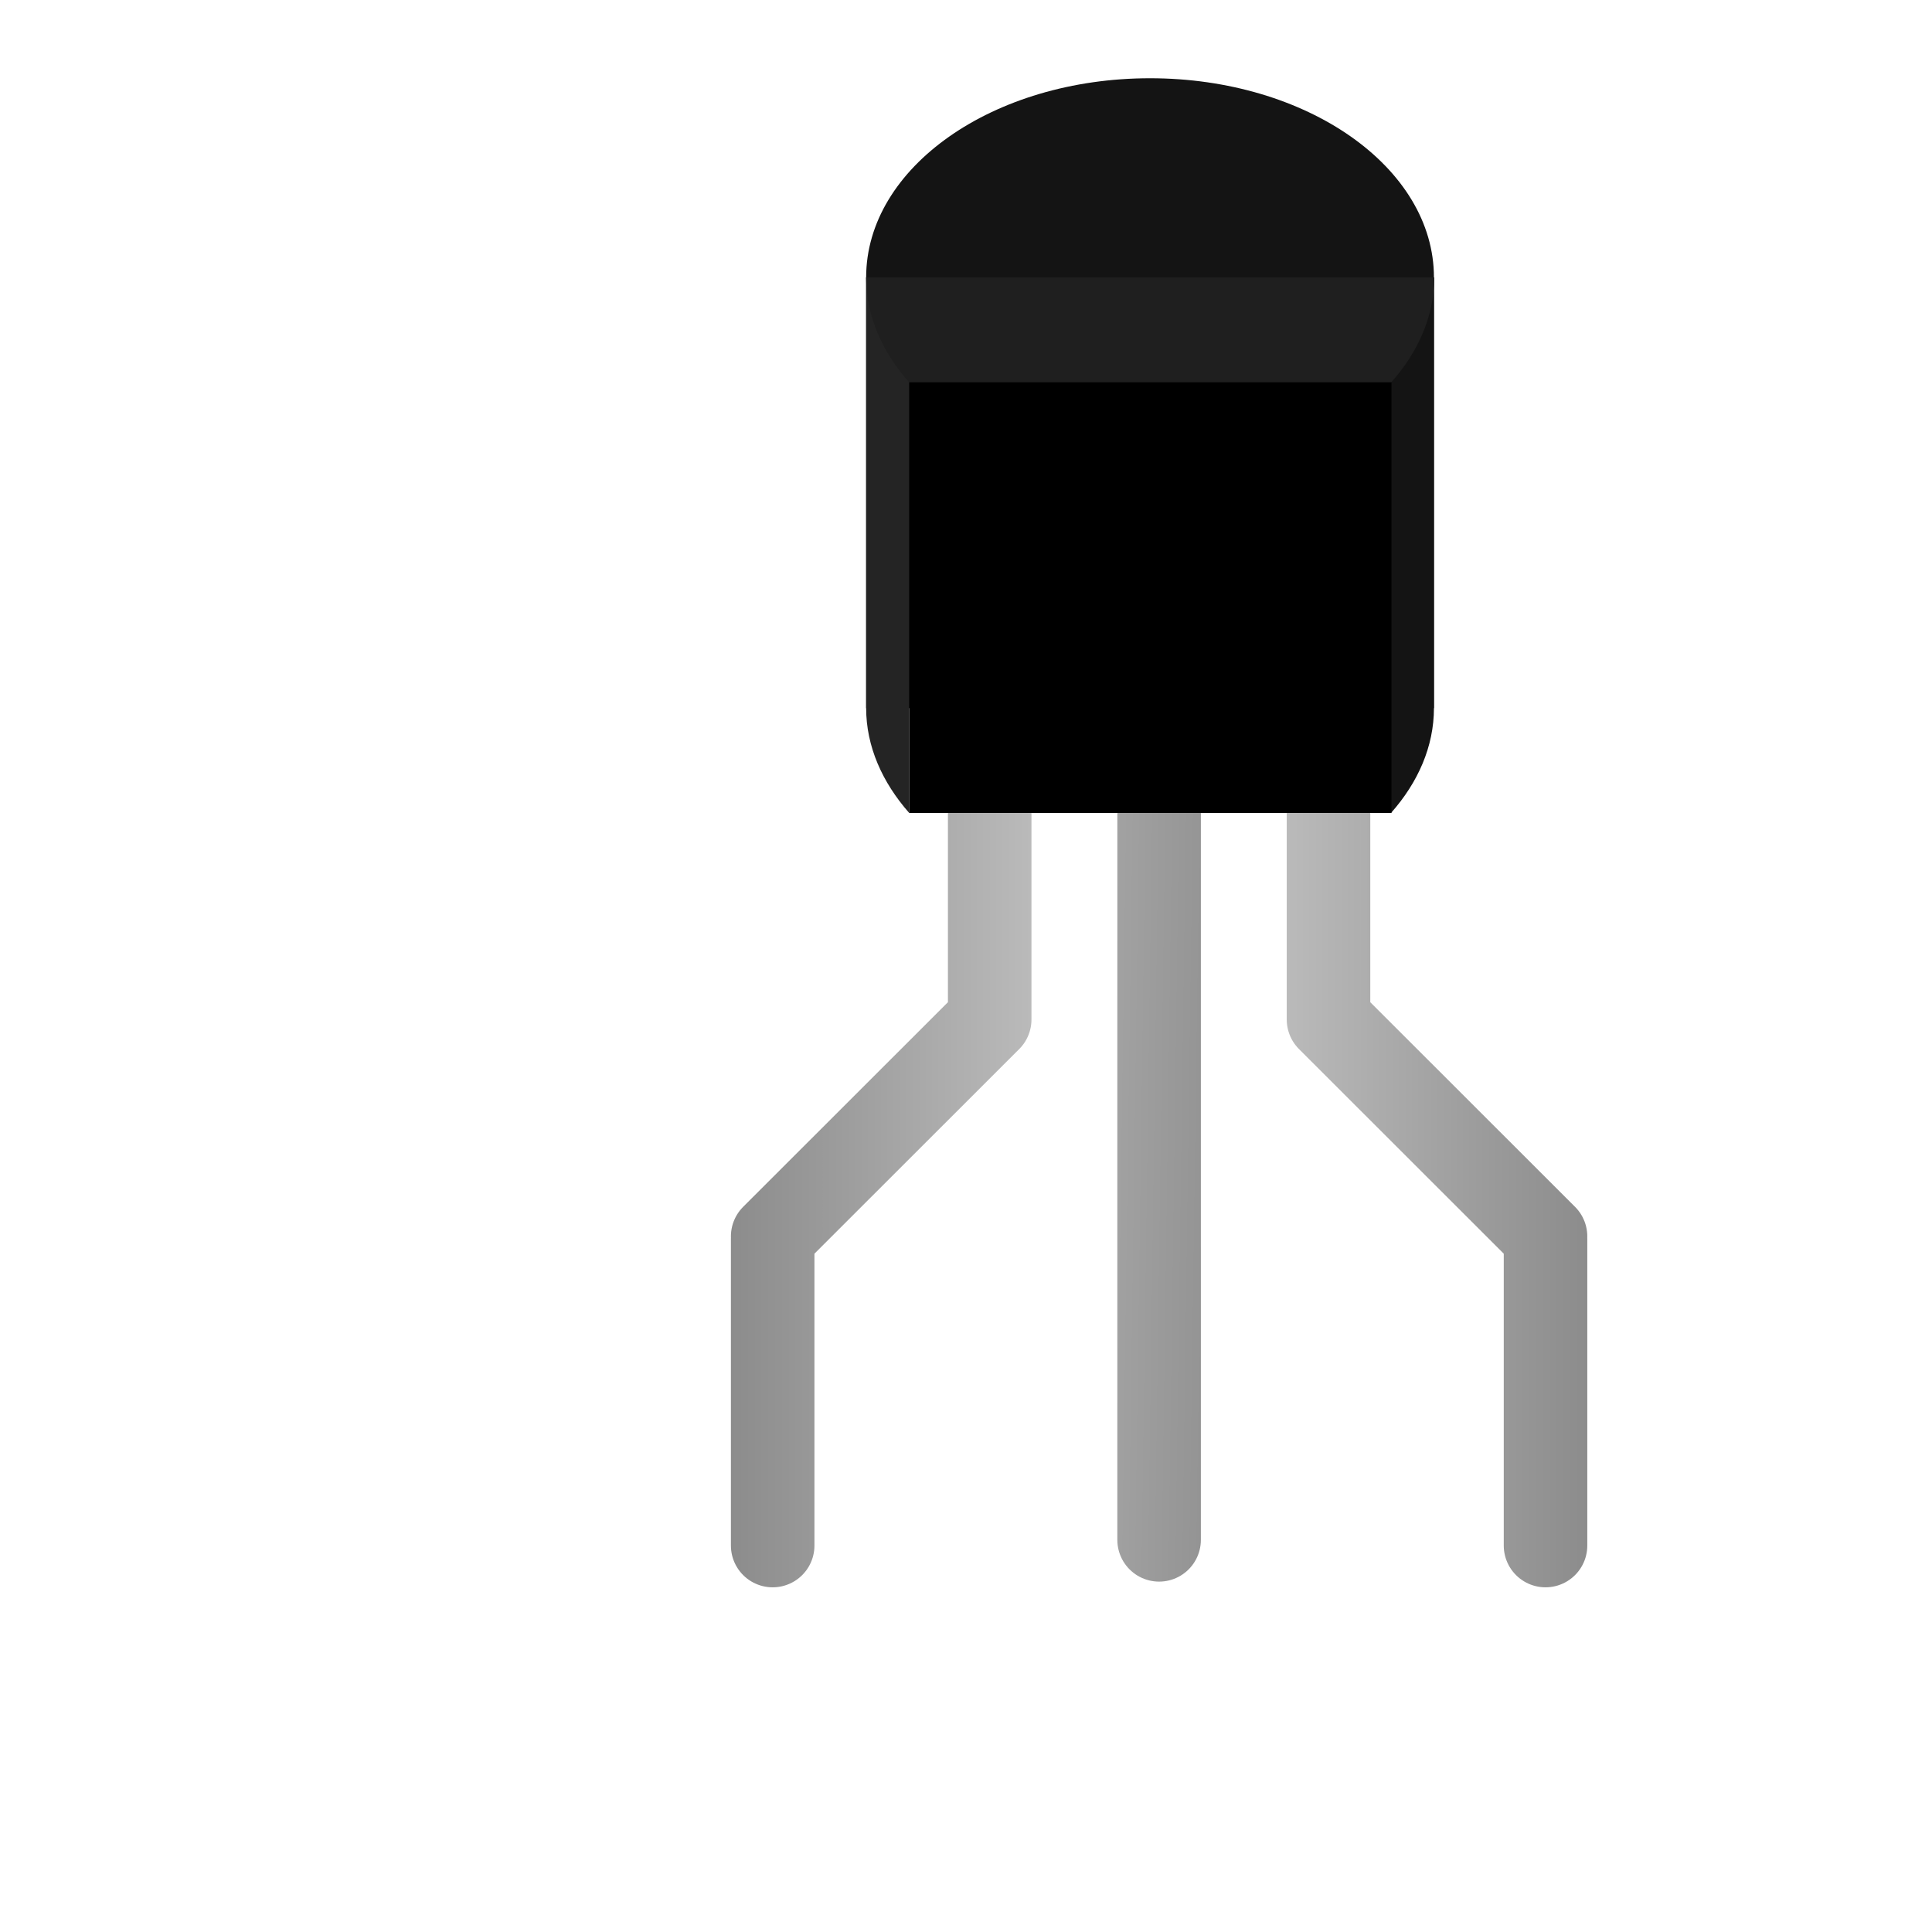
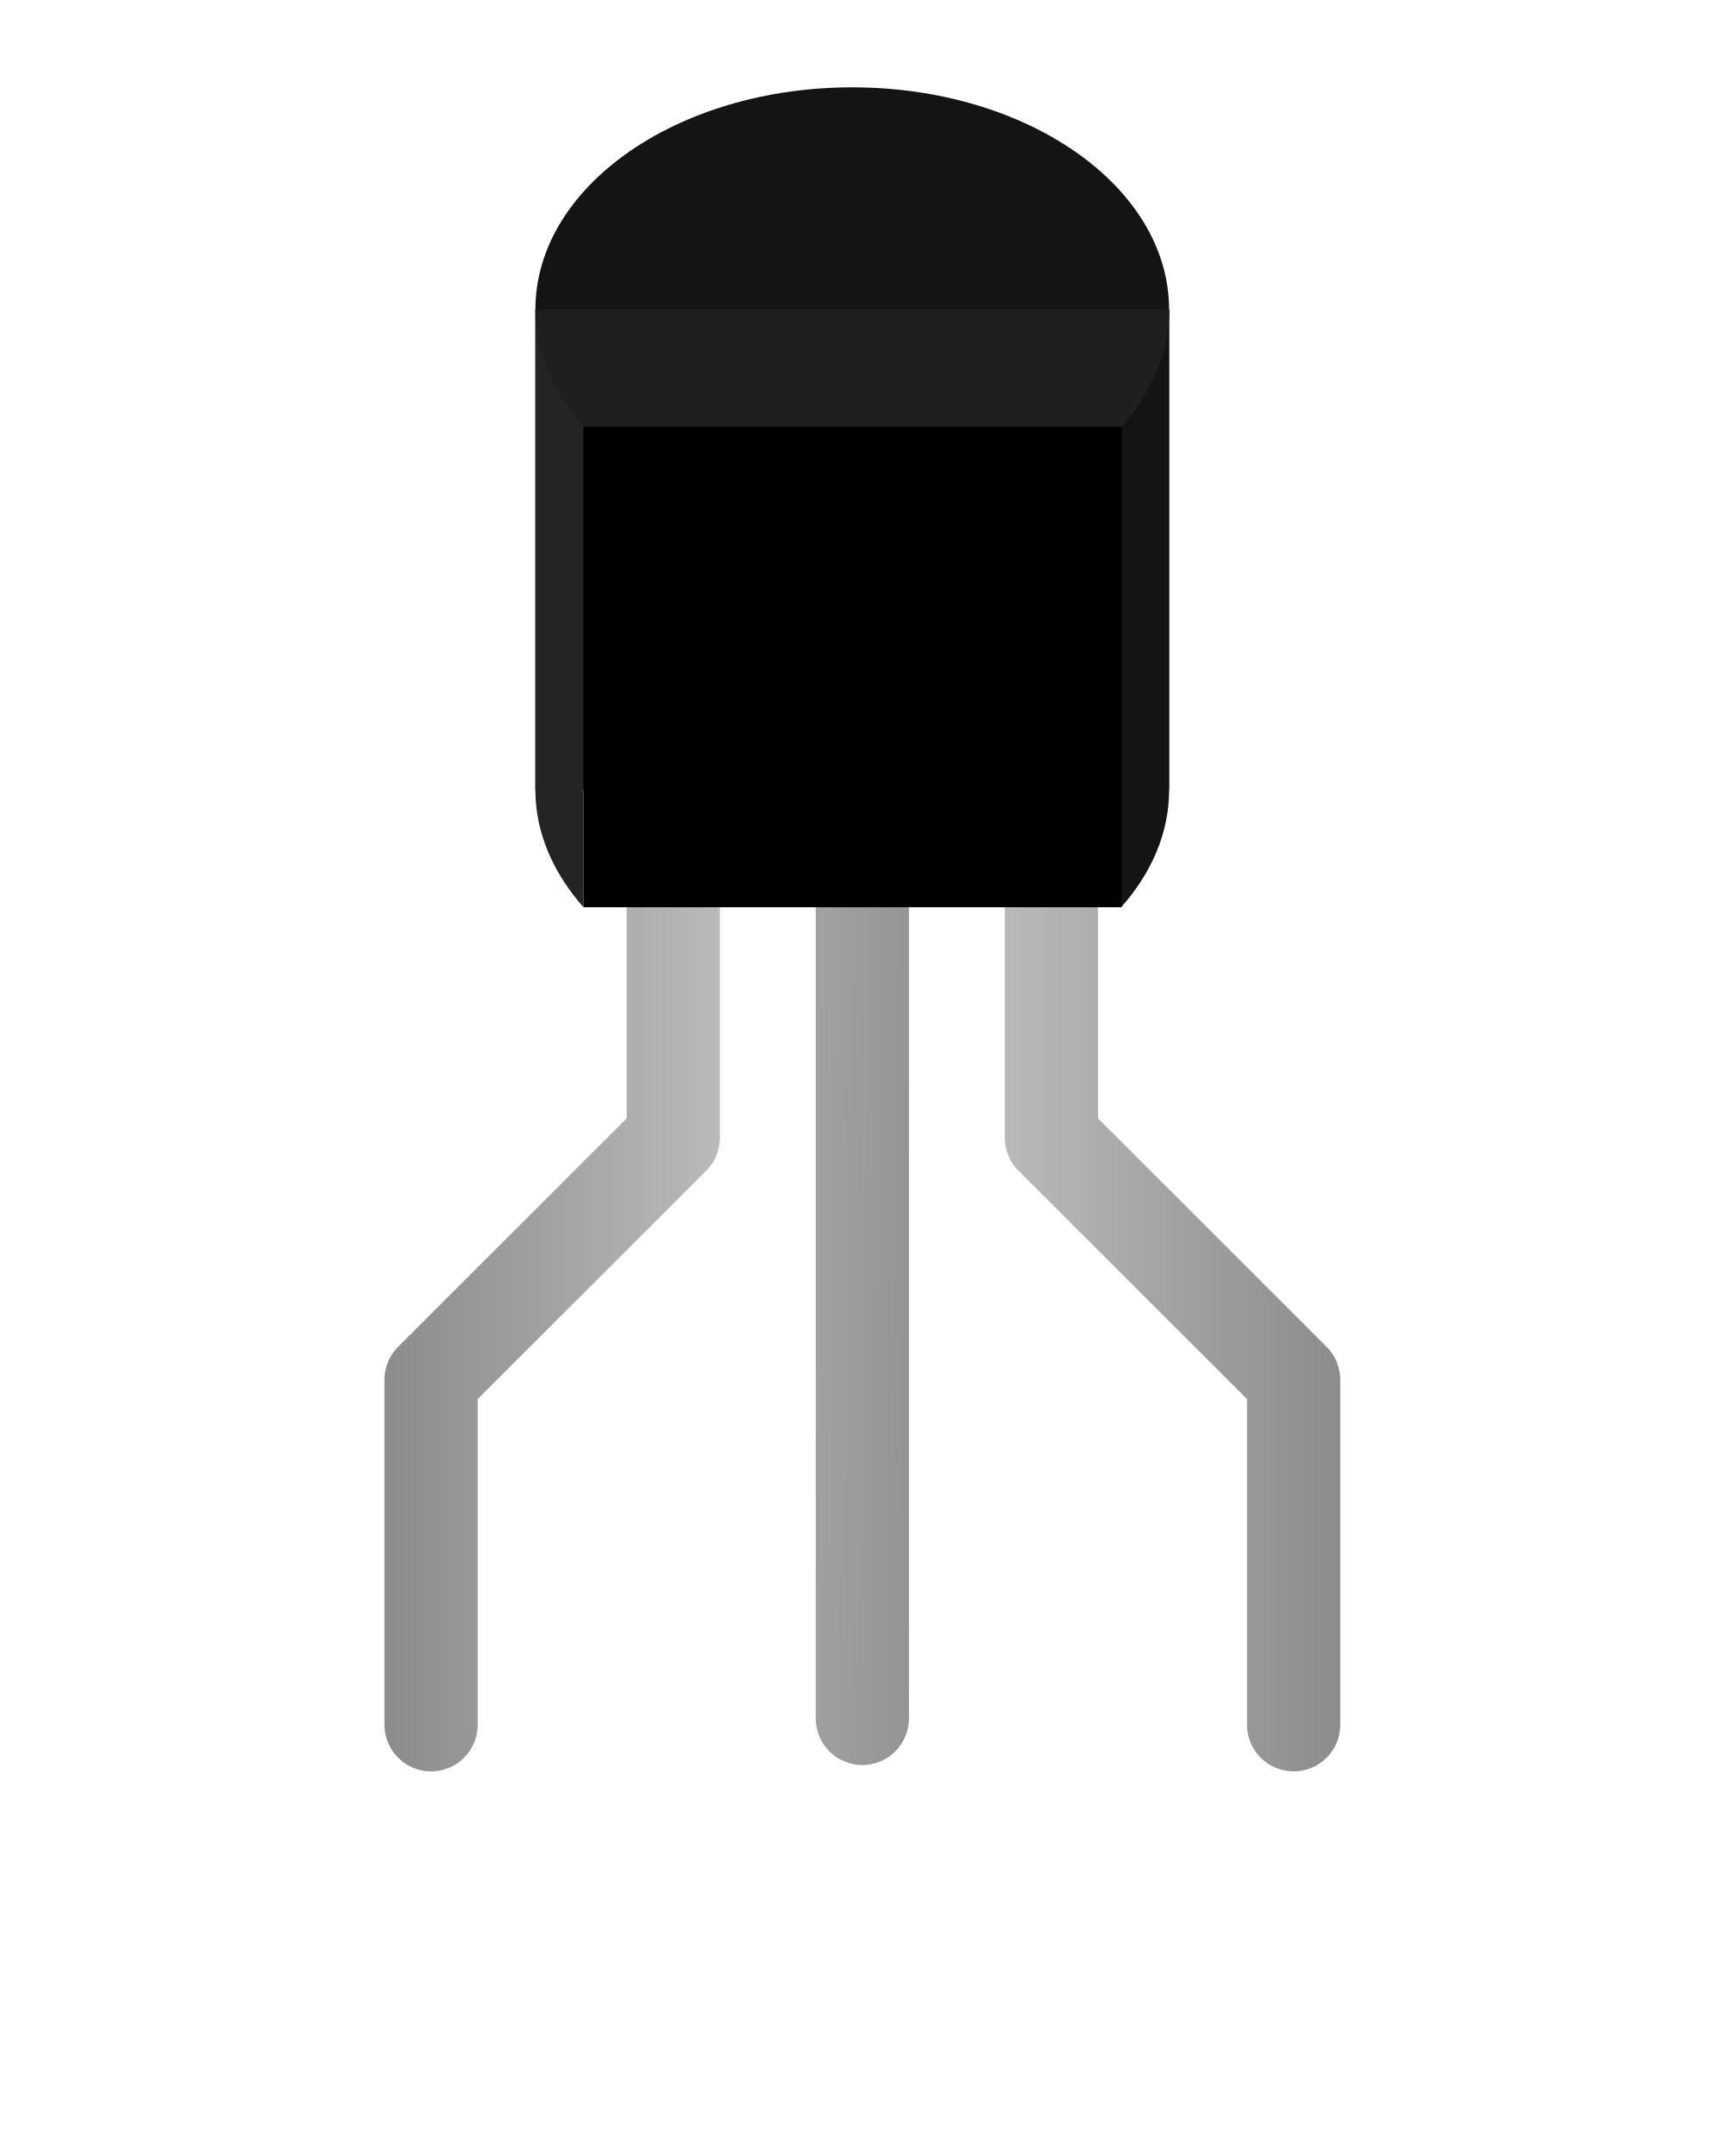
- <svg xmlns="http://www.w3.org/2000/svg" xmlns:xlink="http://www.w3.org/1999/xlink" viewBox="0 0 50 50">
+ <svg xmlns="http://www.w3.org/2000/svg" xmlns:xlink="http://www.w3.org/1999/xlink" viewBox="0 0 40 50">
  <defs>
    <linearGradient xlink:href="#linearGradient40" id="linearGradient257" x1="60.568" y1="26.252" x2="62.626" y2="26.252" gradientUnits="userSpaceOnUse" gradientTransform="translate(-2.645832)" />
    <linearGradient xlink:href="#linearGradient40" id="linearGradient258" gradientUnits="userSpaceOnUse" gradientTransform="matrix(-1,0,0,1,124.3542,3.0782659e-8)" x1="60.568" y1="26.252" x2="62.626" y2="26.252" />
    <linearGradient xlink:href="#linearGradient40" id="linearGradient259" gradientUnits="userSpaceOnUse" gradientTransform="matrix(-2.666205,0,0,2.666205,223.1039,-48.53297)" x1="60.568" y1="26.252" x2="61.35" y2="26.241" />
    <linearGradient id="linearGradient40">
      <stop style="stop-color:#8c8c8c;stop-opacity:1;" offset="0" id="stop39" />
      <stop style="stop-color:#9b9b9b;stop-opacity:1;" offset="0.339" id="stop41" />
      <stop style="stop-color:#bababa;stop-opacity:1;" offset="1" id="stop40" />
    </linearGradient>
  </defs>
-   <g transform="matrix(3.7795,0,0,3.7795,-240,-70)">
-     <path style="color:#000000;display:inline;overflow:visible;visibility:visible;fill:none;stroke:#8c8c8c;stroke-width:0.572;stroke-linecap:round;stroke-linejoin:miter;stroke-miterlimit:4;stroke-dasharray:none;stroke-dashoffset:0;stroke-opacity:0;marker:none;enable-background:accumulate" id="connector1pin-5" d="M 66.657,24.85 V 25.377" />
-     <g id="g261" transform="translate(10.58333)">
+   <g transform="matrix(3.7795,0,0,3.7795,-390,-10)">
+     <g id="g261" transform="translate(47.625,-15.875)">
      <path id="connector3pin-6" style="color:#000000;display:inline;overflow:visible;visibility:visible;fill:none;stroke:url(#linearGradient257);stroke-width:0.572;stroke-linecap:round;stroke-linejoin:miter;stroke-miterlimit:4;stroke-dasharray:none;stroke-dashoffset:0;marker:none;enable-background:accumulate" d="M 59.694,23.4 V 25.502 M 58.208,27.003 V 29.104 M 59.694,25.502 58.208,26.987" />
      <path id="connector3pin-6-0" style="color:#000000;display:inline;overflow:visible;visibility:visible;fill:none;stroke:url(#linearGradient258);stroke-width:0.572;stroke-linecap:round;stroke-linejoin:miter;stroke-miterlimit:4;stroke-dasharray:none;stroke-dashoffset:0;marker:none;enable-background:accumulate" d="M 62.014,23.4 V 25.502 M 63.5,27.003 V 29.104 M 62.014,25.502 63.5,26.987" />
      <path id="connector3pin-6-0-8" style="color:#000000;display:inline;overflow:visible;visibility:visible;fill:none;stroke:url(#linearGradient259);stroke-width:0.572;stroke-linecap:round;stroke-linejoin:miter;stroke-miterlimit:4;stroke-dasharray:none;stroke-dashoffset:0;marker:none;enable-background:accumulate" d="M 60.854,23.462 V 29.065" />
      <g id="g260" transform="translate(-3.228001,3.358748)">
        <g id="g259">
          <rect width="3.888" x="62.076" y="17.062" height="2.949" style="fill:#1a1a1a;stroke-width:0.265" id="rect9553" />
          <path style="fill:#141414;stroke-width:0.265" id="path9555" d="M 65.67,17.062 V 17.78 20.189 20.729 C 65.855,20.52 65.964,20.274 65.964,20.011 V 20.011 17.062 Z" />
          <path style="fill:#242424;stroke-width:0.265" id="path9557" d="M 62.371,17.062 H 62.076 V 20.01 20.01 C 62.076,20.273 62.186,20.519 62.371,20.729 V 20.189 17.78 Z" />
          <path style="fill:#1f1f1f;stroke-width:0.265" id="path9559" d="M 62.076,17.062 V 17.062 C 62.076,17.325 62.185,17.571 62.37,17.78 H 65.672 C 65.857,17.571 65.966,17.325 65.966,17.062 V 17.062 Z" />
          <path style="fill:#141414;stroke-width:0.265" id="path9561" d="M 64.02,15.698 C 62.946,15.698 62.076,16.308 62.076,17.062 H 65.964 C 65.964,16.308 65.094,15.698 64.02,15.698 Z" />
          <rect width="3.302" x="62.371" y="17.78" height="2.949" id="rect9563" style="stroke-width:0.265" />
        </g>
      </g>
    </g>
  </g>
</svg>
